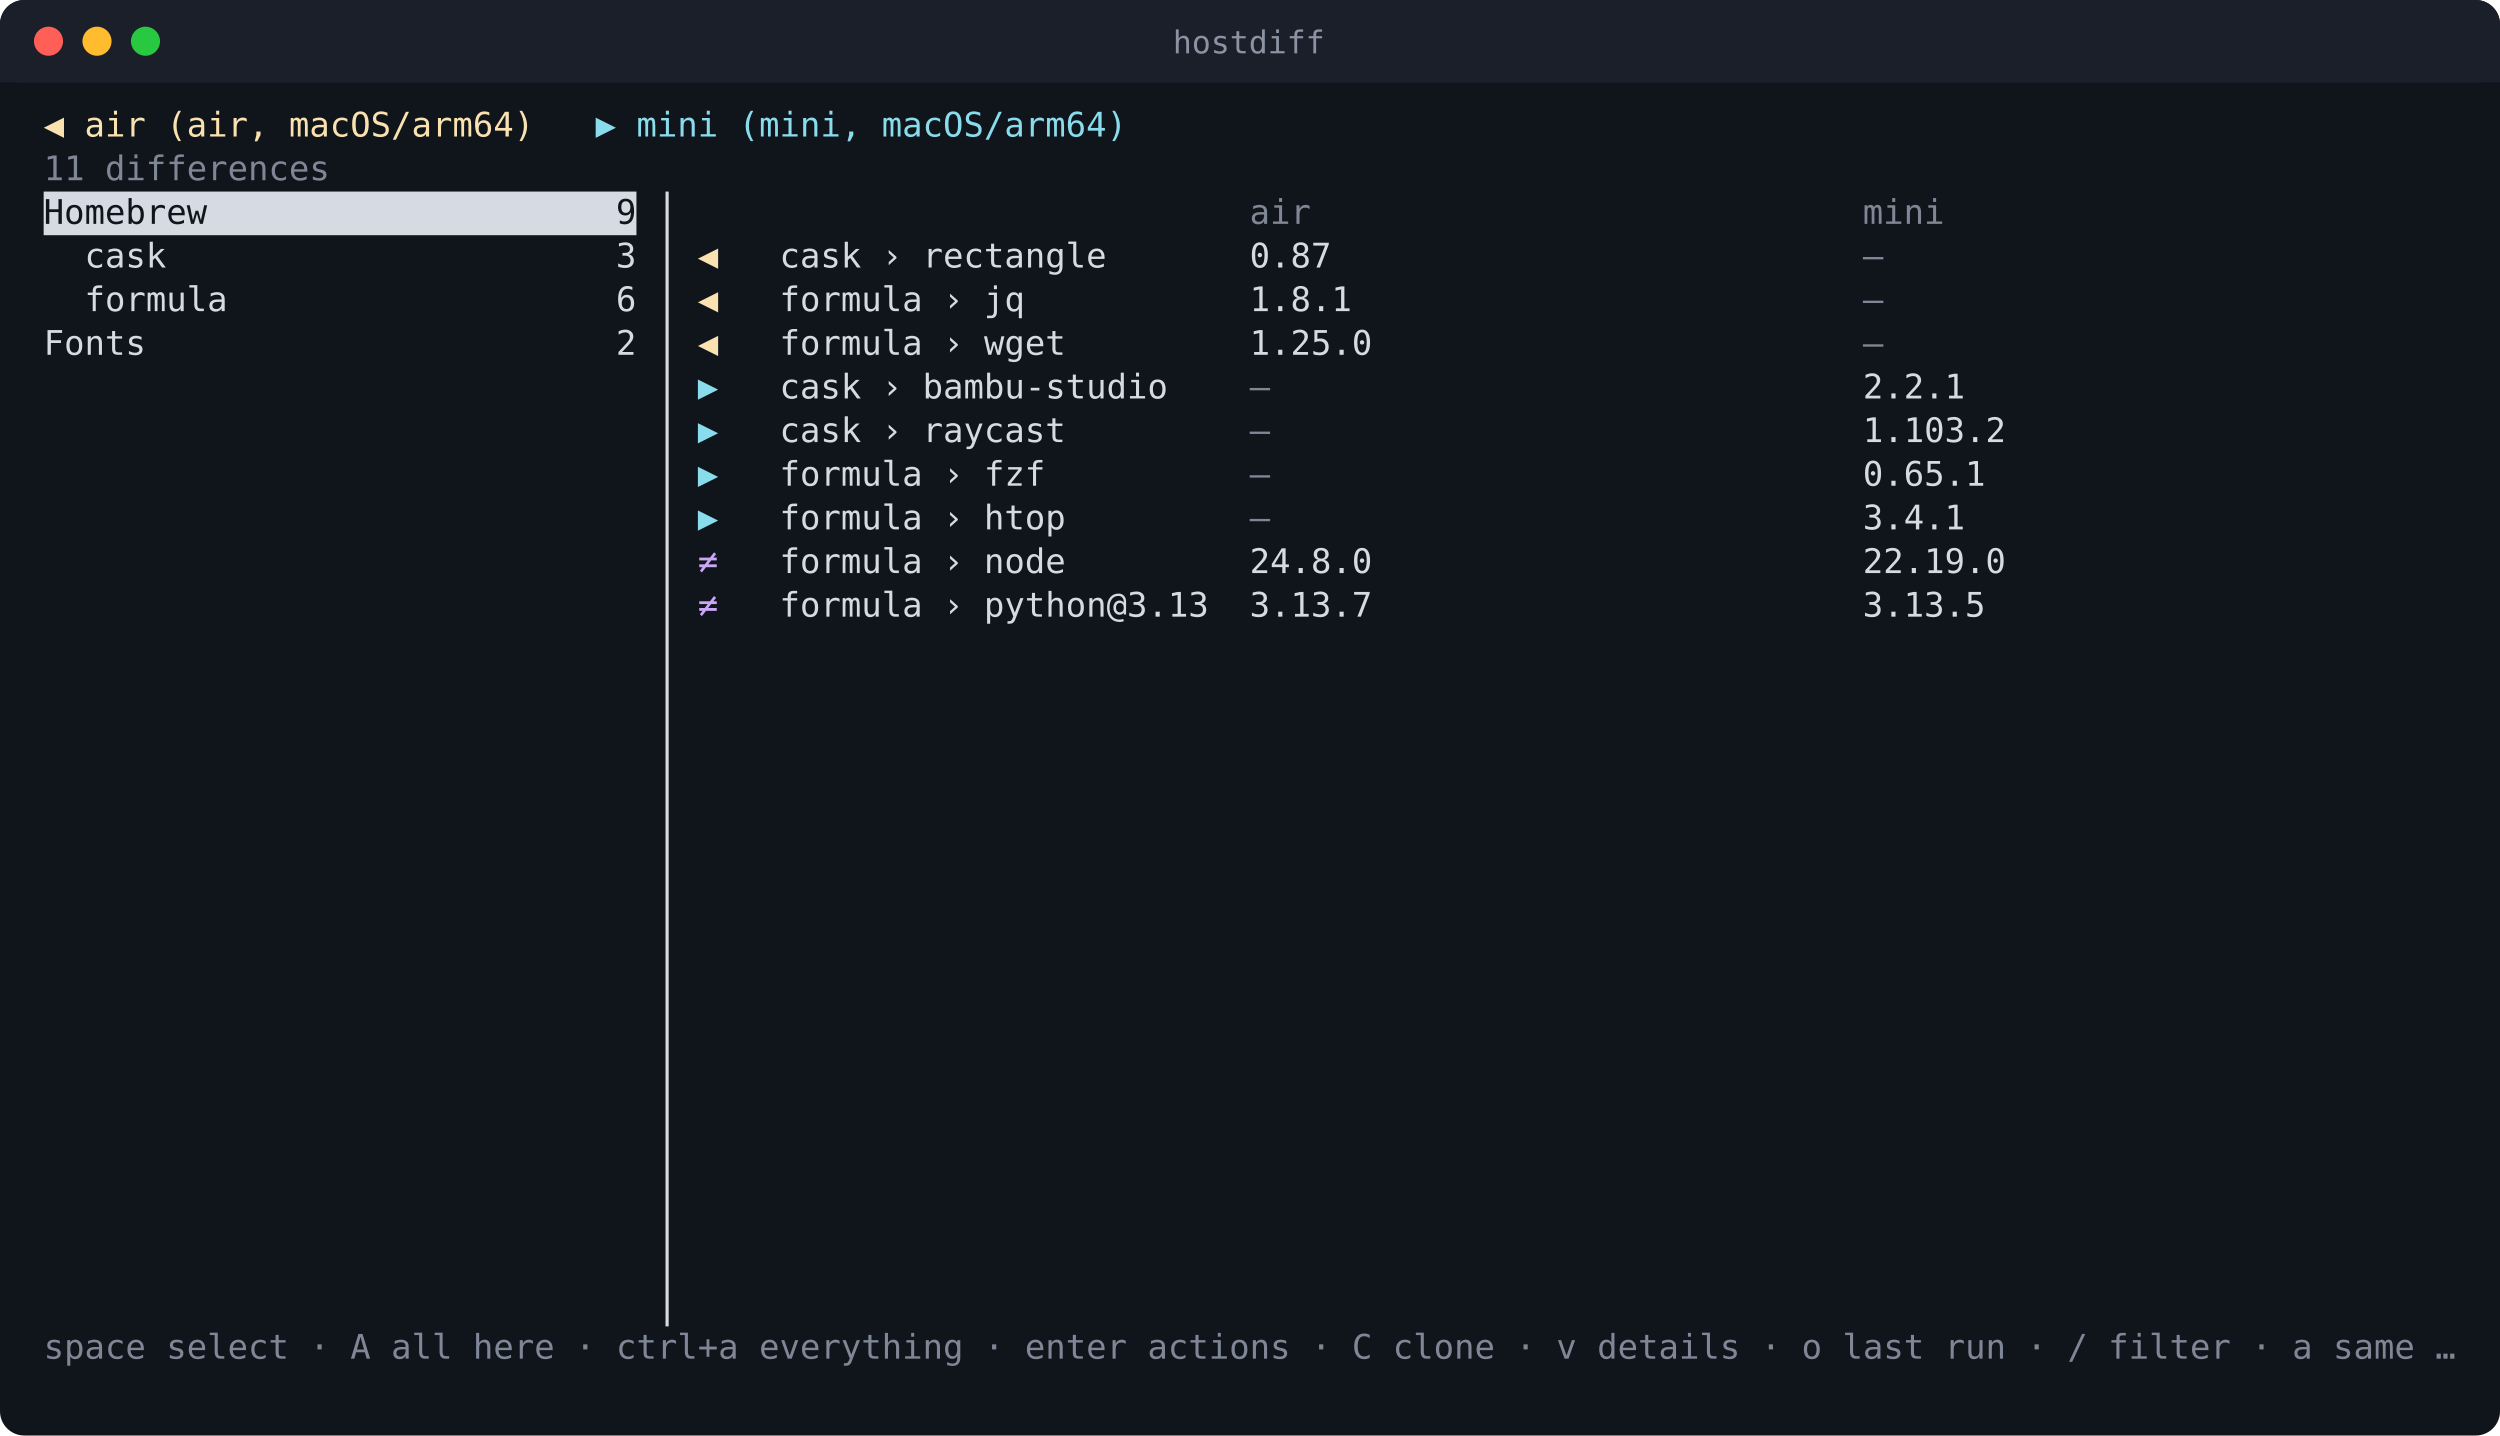
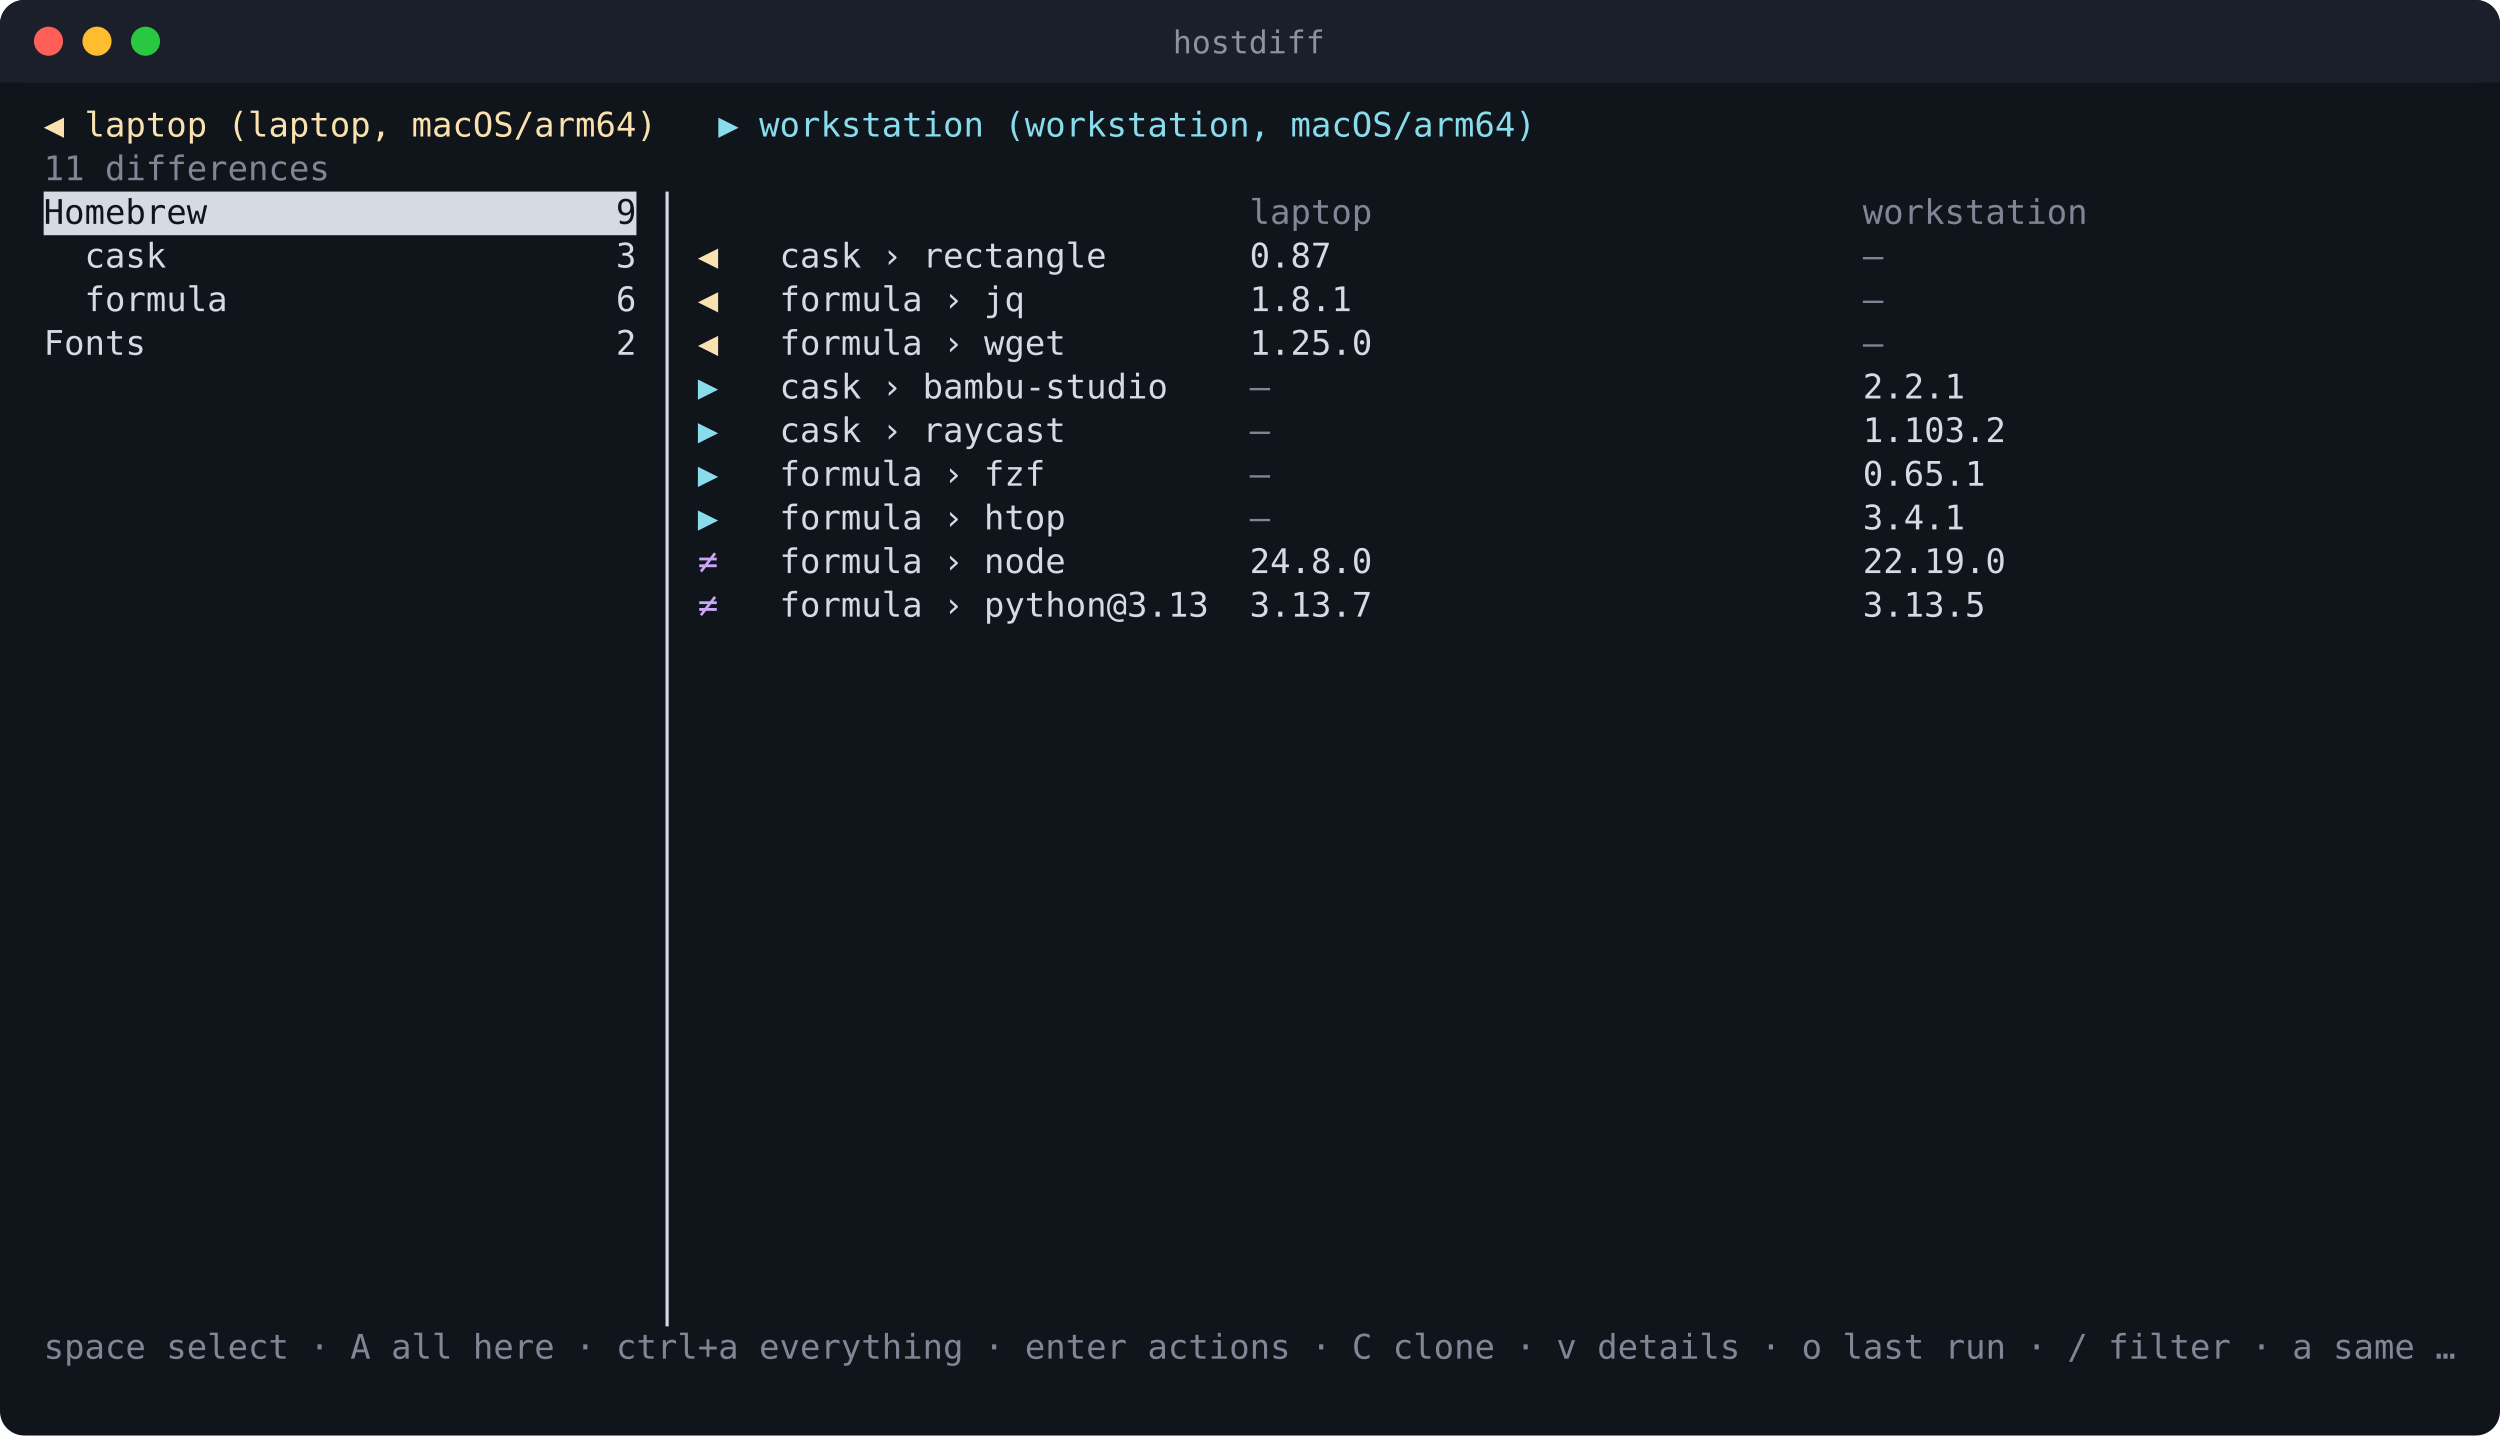
<svg xmlns="http://www.w3.org/2000/svg" width="1031" height="592" viewBox="0 0 1031 592" font-family="'SF Mono', Menlo, Consolas, 'DejaVu Sans Mono', 'Liberation Mono', monospace" font-size="14">
  <rect width="1031" height="592" rx="10" fill="#10141b" />
  <rect width="1031" height="34" rx="10" fill="#1a1f29" />
  <rect y="24" width="1031" height="10" fill="#1a1f29" />
  <circle cx="20" cy="17" r="6" fill="#ff5f57" />
  <circle cx="40" cy="17" r="6" fill="#febc2e" />
  <circle cx="60" cy="17" r="6" fill="#28c840" />
  <text x="515" y="22" fill="#8b93a3" text-anchor="middle" font-size="13">hostdiff</text>
  <text x="18.00" y="56.32" fill="#f9e2af" textLength="8.43" lengthAdjust="spacingAndGlyphs" xml:space="preserve">◀</text>
-   <text x="26.43" y="56.32" fill="#f9e2af" xml:space="preserve"> air (air, macOS/arm64)</text>
-   <text x="245.61" y="56.32" fill="#89dceb" textLength="8.43" lengthAdjust="spacingAndGlyphs" xml:space="preserve">▶</text>
-   <text x="254.04" y="56.32" fill="#89dceb" xml:space="preserve"> mini (mini, macOS/arm64)</text>
+   <text x="26.43" y="56.32" fill="#f9e2af" xml:space="preserve"> laptop (laptop, macOS/arm64)</text>
+   <text x="296.19" y="56.32" fill="#89dceb" textLength="8.43" lengthAdjust="spacingAndGlyphs" xml:space="preserve">▶</text>
+   <text x="304.62" y="56.32" fill="#89dceb" xml:space="preserve"> workstation (workstation, macOS/arm64)</text>
  <text x="18.00" y="74.32" fill="#7f8796" xml:space="preserve">11 differences</text>
  <rect x="18.00" y="79.00" width="244.47" height="18" fill="#d5dae3" />
  <text x="18.00" y="92.32" fill="#10141b" xml:space="preserve">Homebrew                    9</text>
-   <text x="287.76" y="92.32" fill="#7f8796" xml:space="preserve">                           air                           mini</text>
+   <text x="287.76" y="92.32" fill="#7f8796" xml:space="preserve">                           laptop                        workstation</text>
  <text x="18.00" y="110.32" fill="#d5dae3" xml:space="preserve">  cask                      3 </text>
  <text x="287.76" y="110.32" fill="#f9e2af" textLength="8.43" lengthAdjust="spacingAndGlyphs" xml:space="preserve">◀</text>
  <text x="296.19" y="110.32" fill="#d5dae3" xml:space="preserve">   cask </text>
  <text x="363.63" y="110.32" fill="#d5dae3" textLength="8.43" lengthAdjust="spacingAndGlyphs" xml:space="preserve">›</text>
  <text x="372.06" y="110.32" fill="#d5dae3" xml:space="preserve"> rectangle       0.87                          </text>
  <text x="768.27" y="110.32" fill="#7f8796" textLength="8.43" lengthAdjust="spacingAndGlyphs" xml:space="preserve">—</text>
  <text x="18.00" y="128.32" fill="#d5dae3" xml:space="preserve">  formula                   6 </text>
  <text x="287.76" y="128.32" fill="#f9e2af" textLength="8.43" lengthAdjust="spacingAndGlyphs" xml:space="preserve">◀</text>
  <text x="296.19" y="128.32" fill="#d5dae3" xml:space="preserve">   formula </text>
  <text x="388.92" y="128.32" fill="#d5dae3" textLength="8.43" lengthAdjust="spacingAndGlyphs" xml:space="preserve">›</text>
  <text x="397.35" y="128.32" fill="#d5dae3" xml:space="preserve"> jq           1.8.1                         </text>
  <text x="768.27" y="128.32" fill="#7f8796" textLength="8.43" lengthAdjust="spacingAndGlyphs" xml:space="preserve">—</text>
  <text x="18.00" y="146.32" fill="#d5dae3" xml:space="preserve">Fonts                       2 </text>
  <text x="287.76" y="146.32" fill="#f9e2af" textLength="8.43" lengthAdjust="spacingAndGlyphs" xml:space="preserve">◀</text>
  <text x="296.19" y="146.32" fill="#d5dae3" xml:space="preserve">   formula </text>
  <text x="388.92" y="146.32" fill="#d5dae3" textLength="8.43" lengthAdjust="spacingAndGlyphs" xml:space="preserve">›</text>
  <text x="397.35" y="146.32" fill="#d5dae3" xml:space="preserve"> wget         1.25.0                        </text>
  <text x="768.27" y="146.32" fill="#7f8796" textLength="8.43" lengthAdjust="spacingAndGlyphs" xml:space="preserve">—</text>
  <text x="287.76" y="164.32" fill="#89dceb" textLength="8.43" lengthAdjust="spacingAndGlyphs" xml:space="preserve">▶</text>
  <text x="296.19" y="164.32" fill="#d5dae3" xml:space="preserve">   cask </text>
  <text x="363.63" y="164.32" fill="#d5dae3" textLength="8.43" lengthAdjust="spacingAndGlyphs" xml:space="preserve">›</text>
  <text x="372.06" y="164.32" fill="#d5dae3" xml:space="preserve"> bambu-studio    </text>
  <text x="515.37" y="164.32" fill="#7f8796" textLength="8.43" lengthAdjust="spacingAndGlyphs" xml:space="preserve">—</text>
  <text x="523.80" y="164.32" fill="#d5dae3" xml:space="preserve">                             2.2.1</text>
  <text x="287.76" y="182.32" fill="#89dceb" textLength="8.43" lengthAdjust="spacingAndGlyphs" xml:space="preserve">▶</text>
  <text x="296.19" y="182.32" fill="#d5dae3" xml:space="preserve">   cask </text>
  <text x="363.63" y="182.32" fill="#d5dae3" textLength="8.43" lengthAdjust="spacingAndGlyphs" xml:space="preserve">›</text>
  <text x="372.06" y="182.32" fill="#d5dae3" xml:space="preserve"> raycast         </text>
  <text x="515.37" y="182.32" fill="#7f8796" textLength="8.43" lengthAdjust="spacingAndGlyphs" xml:space="preserve">—</text>
  <text x="523.80" y="182.32" fill="#d5dae3" xml:space="preserve">                             1.103.2</text>
  <text x="287.76" y="200.32" fill="#89dceb" textLength="8.43" lengthAdjust="spacingAndGlyphs" xml:space="preserve">▶</text>
  <text x="296.19" y="200.32" fill="#d5dae3" xml:space="preserve">   formula </text>
  <text x="388.92" y="200.32" fill="#d5dae3" textLength="8.43" lengthAdjust="spacingAndGlyphs" xml:space="preserve">›</text>
  <text x="397.35" y="200.32" fill="#d5dae3" xml:space="preserve"> fzf          </text>
  <text x="515.37" y="200.32" fill="#7f8796" textLength="8.43" lengthAdjust="spacingAndGlyphs" xml:space="preserve">—</text>
  <text x="523.80" y="200.32" fill="#d5dae3" xml:space="preserve">                             0.65.1</text>
  <text x="287.76" y="218.32" fill="#89dceb" textLength="8.43" lengthAdjust="spacingAndGlyphs" xml:space="preserve">▶</text>
  <text x="296.19" y="218.32" fill="#d5dae3" xml:space="preserve">   formula </text>
  <text x="388.92" y="218.32" fill="#d5dae3" textLength="8.43" lengthAdjust="spacingAndGlyphs" xml:space="preserve">›</text>
  <text x="397.35" y="218.32" fill="#d5dae3" xml:space="preserve"> htop         </text>
  <text x="515.37" y="218.32" fill="#7f8796" textLength="8.43" lengthAdjust="spacingAndGlyphs" xml:space="preserve">—</text>
  <text x="523.80" y="218.32" fill="#d5dae3" xml:space="preserve">                             3.4.1</text>
  <text x="287.76" y="236.32" fill="#cba6f7" textLength="8.43" lengthAdjust="spacingAndGlyphs" xml:space="preserve">≠</text>
  <text x="296.19" y="236.32" fill="#d5dae3" xml:space="preserve">   formula </text>
  <text x="388.92" y="236.32" fill="#d5dae3" textLength="8.43" lengthAdjust="spacingAndGlyphs" xml:space="preserve">›</text>
  <text x="397.35" y="236.32" fill="#d5dae3" xml:space="preserve"> node         24.8.0                        22.19.0</text>
  <text x="287.76" y="254.32" fill="#cba6f7" textLength="8.43" lengthAdjust="spacingAndGlyphs" xml:space="preserve">≠</text>
  <text x="296.19" y="254.32" fill="#d5dae3" xml:space="preserve">   formula </text>
  <text x="388.92" y="254.32" fill="#d5dae3" textLength="8.43" lengthAdjust="spacingAndGlyphs" xml:space="preserve">›</text>
  <text x="397.35" y="254.32" fill="#d5dae3" xml:space="preserve"> python@3.13  3.13.7                        3.13.5</text>
  <text x="18.00" y="560.32" fill="#7f8796" xml:space="preserve">space select </text>
  <text x="127.59" y="560.32" fill="#7f8796" textLength="8.43" lengthAdjust="spacingAndGlyphs" xml:space="preserve">·</text>
  <text x="136.02" y="560.32" fill="#7f8796" xml:space="preserve"> A all here </text>
  <text x="237.18" y="560.32" fill="#7f8796" textLength="8.43" lengthAdjust="spacingAndGlyphs" xml:space="preserve">·</text>
  <text x="245.61" y="560.32" fill="#7f8796" xml:space="preserve"> ctrl+a everything </text>
  <text x="405.78" y="560.32" fill="#7f8796" textLength="8.43" lengthAdjust="spacingAndGlyphs" xml:space="preserve">·</text>
  <text x="414.21" y="560.32" fill="#7f8796" xml:space="preserve"> enter actions </text>
  <text x="540.66" y="560.32" fill="#7f8796" textLength="8.43" lengthAdjust="spacingAndGlyphs" xml:space="preserve">·</text>
  <text x="549.09" y="560.32" fill="#7f8796" xml:space="preserve"> C clone </text>
  <text x="624.96" y="560.32" fill="#7f8796" textLength="8.43" lengthAdjust="spacingAndGlyphs" xml:space="preserve">·</text>
  <text x="633.39" y="560.32" fill="#7f8796" xml:space="preserve"> v details </text>
  <text x="726.12" y="560.32" fill="#7f8796" textLength="8.43" lengthAdjust="spacingAndGlyphs" xml:space="preserve">·</text>
  <text x="734.55" y="560.32" fill="#7f8796" xml:space="preserve"> o last run </text>
  <text x="835.71" y="560.32" fill="#7f8796" textLength="8.43" lengthAdjust="spacingAndGlyphs" xml:space="preserve">·</text>
  <text x="844.14" y="560.32" fill="#7f8796" xml:space="preserve"> / filter </text>
  <text x="928.44" y="560.32" fill="#7f8796" textLength="8.43" lengthAdjust="spacingAndGlyphs" xml:space="preserve">·</text>
  <text x="936.87" y="560.32" fill="#7f8796" xml:space="preserve"> a same </text>
  <text x="1004.31" y="560.32" fill="#7f8796" textLength="8.43" lengthAdjust="spacingAndGlyphs" xml:space="preserve">…</text>
  <path d="M275.11 79.00V97.00M275.11 97.00V115.00M275.11 115.00V133.00M275.11 133.00V151.00M275.11 151.00V169.00M275.11 169.00V187.00M275.11 187.00V205.00M275.11 205.00V223.00M275.11 223.00V241.00M275.11 241.00V259.00M275.11 259.00V277.00M275.11 277.00V295.00M275.11 295.00V313.00M275.11 313.00V331.00M275.11 331.00V349.00M275.11 349.00V367.00M275.11 367.00V385.00M275.11 385.00V403.00M275.11 403.00V421.00M275.11 421.00V439.00M275.11 439.00V457.00M275.11 457.00V475.00M275.11 475.00V493.00M275.11 493.00V511.00M275.11 511.00V529.00M275.11 529.00V547.00" stroke="#d5dae3" stroke-width="1.3" fill="none" />
</svg>
